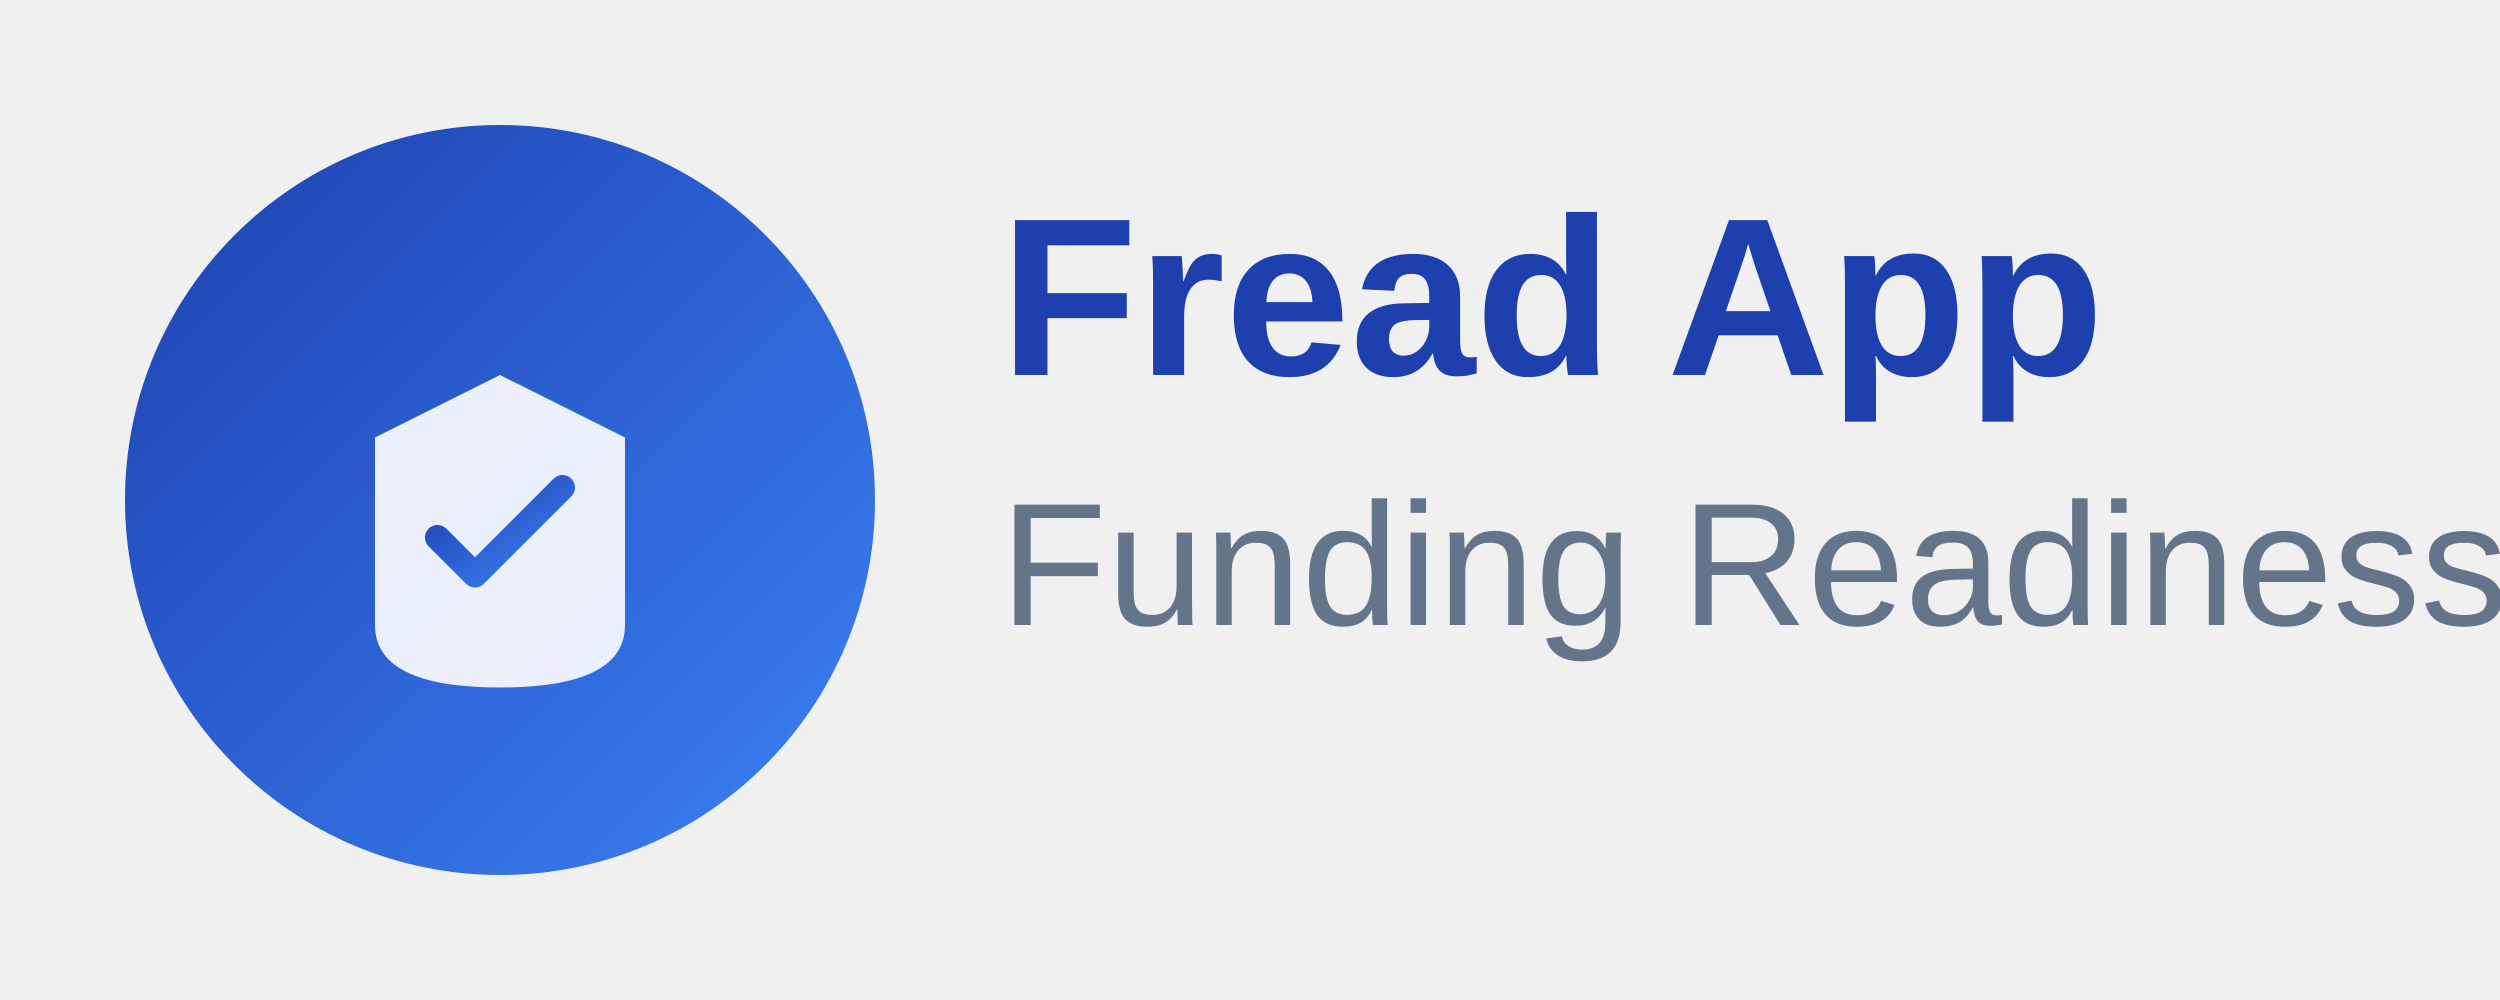
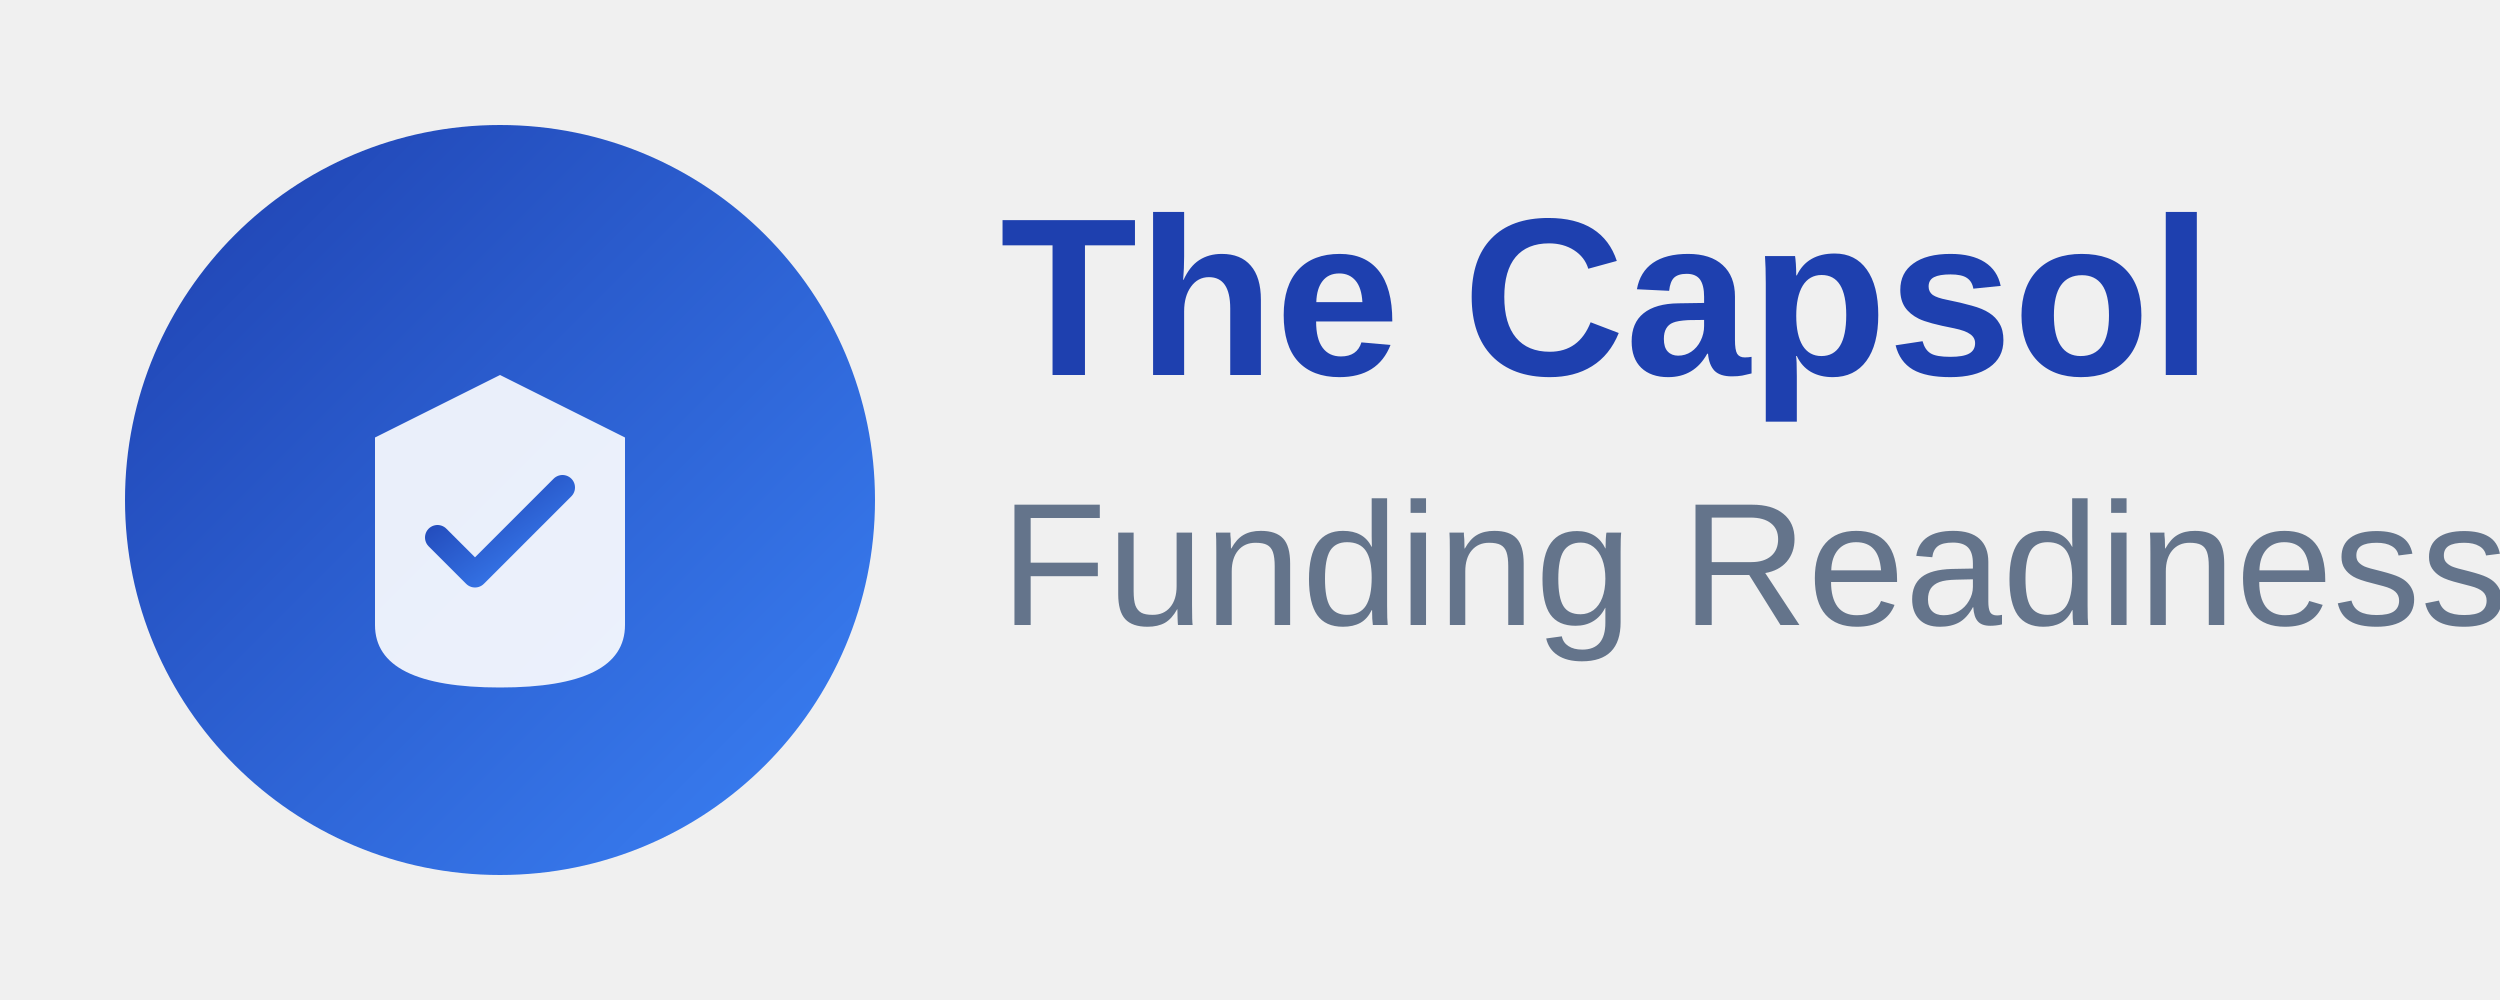
<svg xmlns="http://www.w3.org/2000/svg" width="200" height="80" viewBox="0 0 200 80">
  <defs>
    <linearGradient id="logoGradient" x1="0%" y1="0%" x2="100%" y2="100%">
      <stop offset="0%" style="stop-color:#1e40af;stop-opacity:1" />
      <stop offset="100%" style="stop-color:#3b82f6;stop-opacity:1" />
    </linearGradient>
  </defs>
  <circle cx="40" cy="40" r="30" fill="url(#logoGradient)" />
  <g transform="translate(25, 25)">
    <path d="M15 5 L25 10 L25 25 Q25 30 15 30 Q5 30 5 25 L5 10 Z" fill="white" opacity="0.9" />
    <path d="M10 18 L13 21 L20 14" stroke="url(#logoGradient)" stroke-width="2" fill="none" stroke-linecap="round" stroke-linejoin="round" />
  </g>
  <text x="80" y="30" font-family="Arial, sans-serif" font-size="18" font-weight="bold" fill="#1e40af">
-     Fread App
+     The Capsol
  </text>
  <text x="80" y="50" font-family="Arial, sans-serif" font-size="14" fill="#64748b">
    Funding Readiness
  </text>
</svg>
